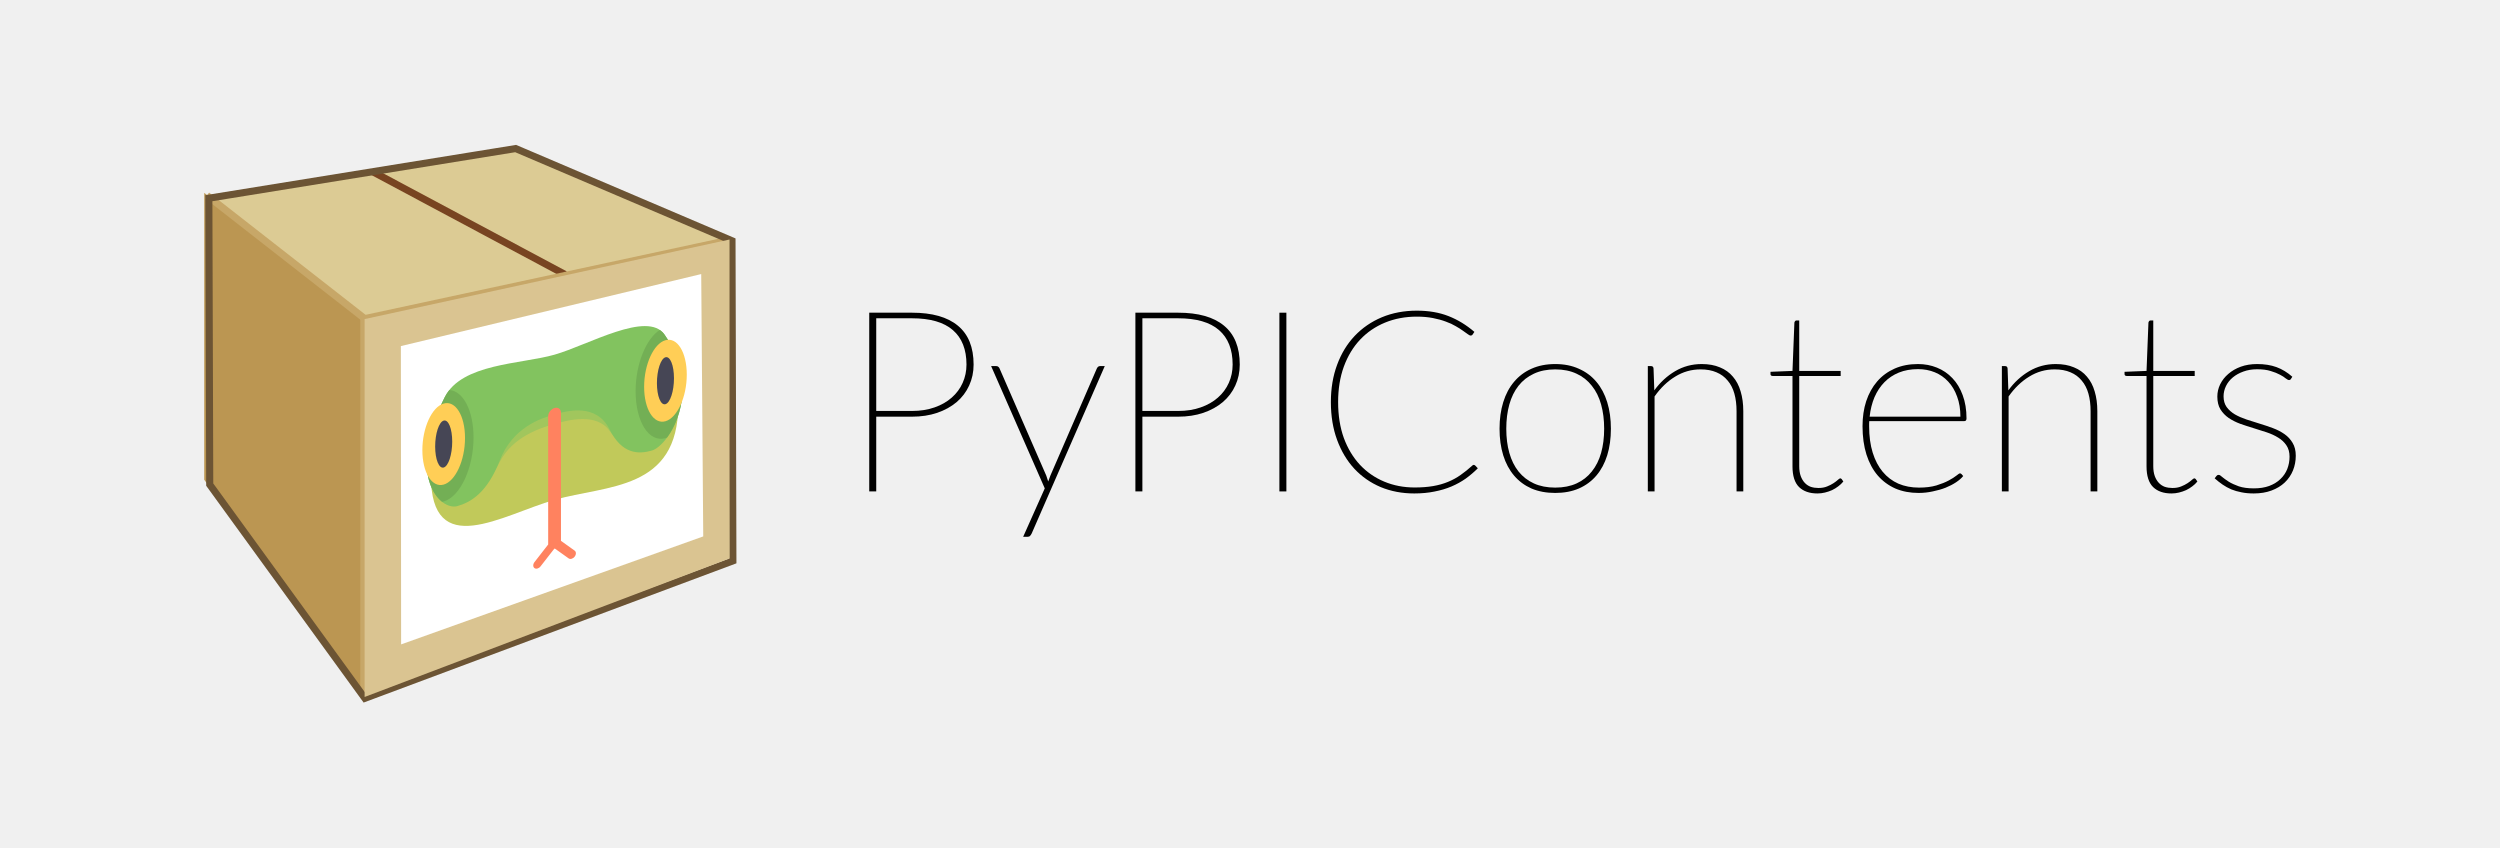
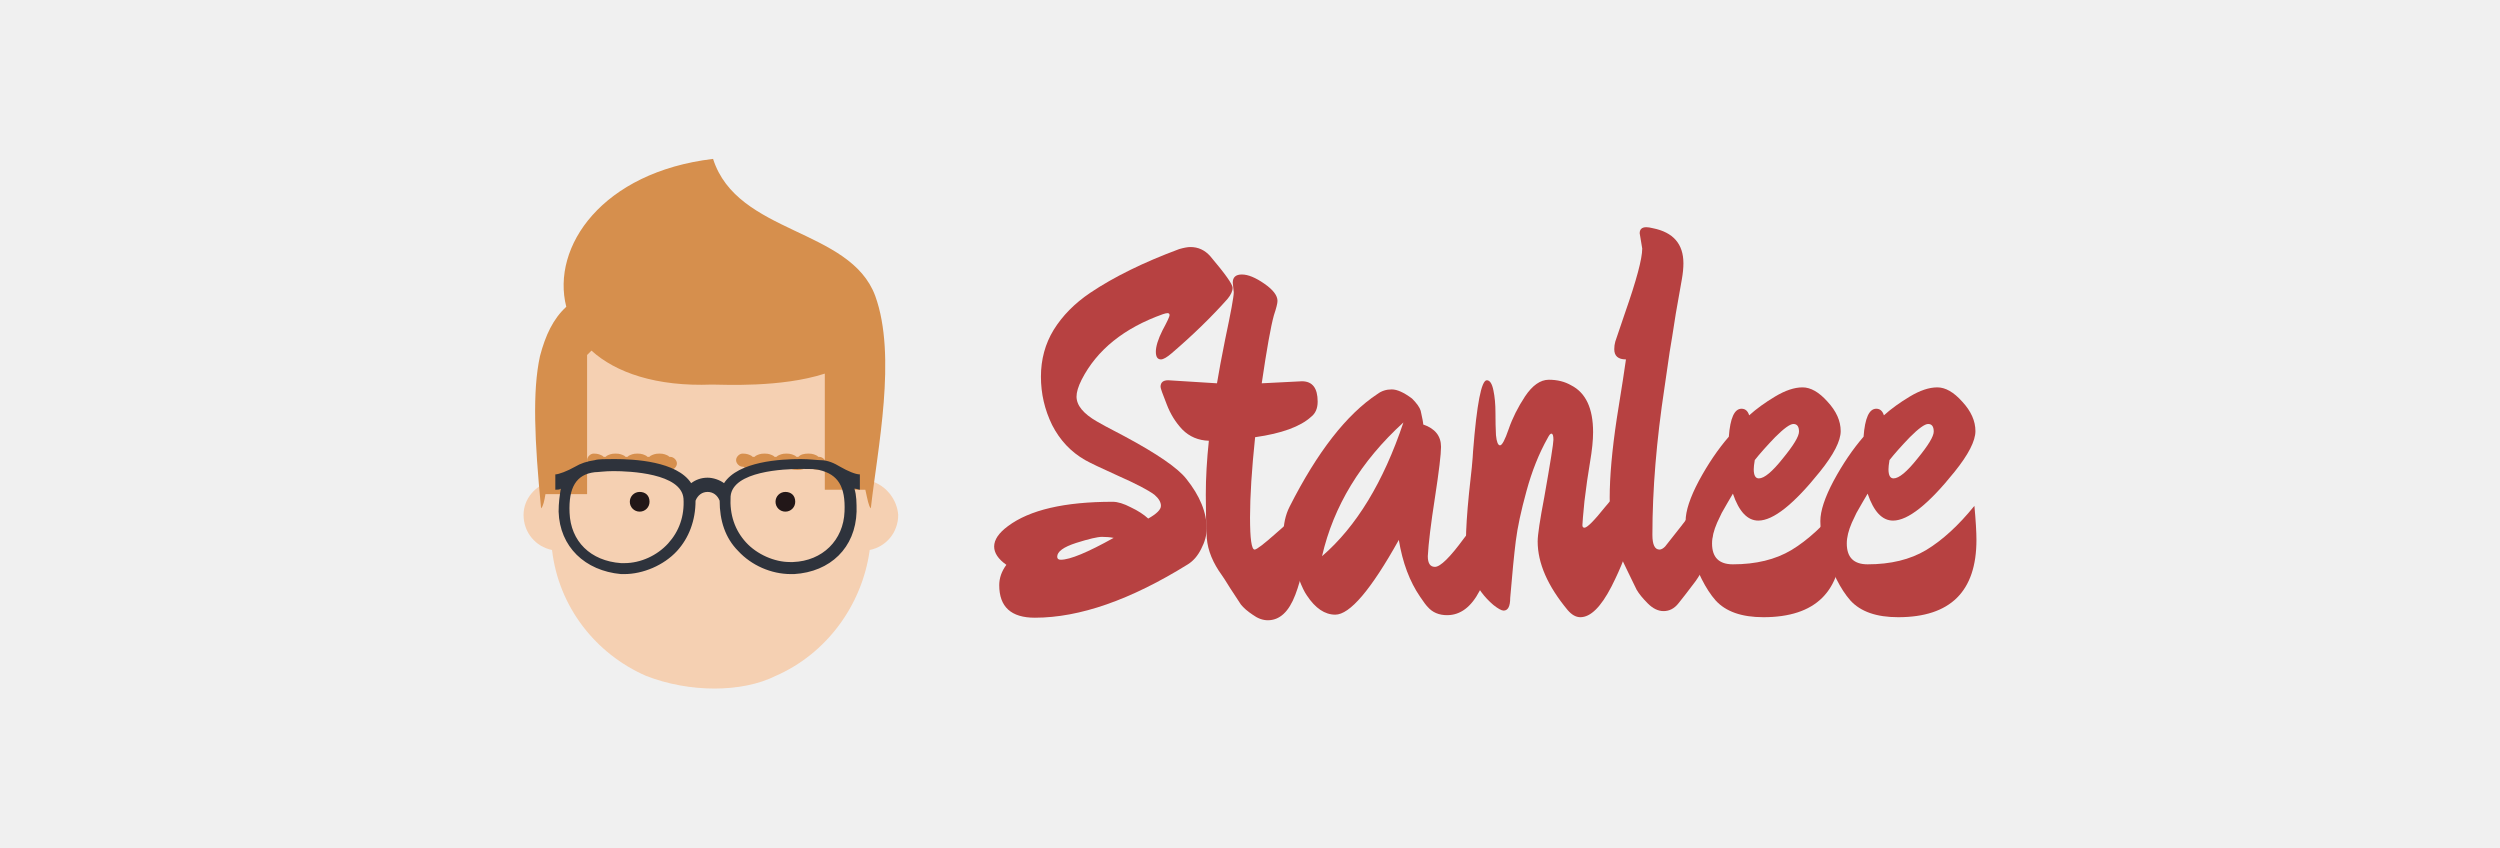
- <svg xmlns="http://www.w3.org/2000/svg" xmlns:xlink="http://www.w3.org/1999/xlink" width="885" height="300" viewBox="0 0 885 300" id="svg2" version="1.1">
-   <defs id="defs4">
-     <linearGradient gradientUnits="userSpaceOnUse" gradientTransform="matrix(1.747128,0,0,0.5723677,-863.537,648.4091)" y2="1396.606" x2="1143.897" y1="1396.606" x1="1116.739" id="linearGradient3504" xlink:href="#linearGradient3365" />
-     <linearGradient id="linearGradient3365">
-       <stop stop-color="#dccb94" id="stop3367" offset="0" />
-       <stop stop-color="#c4a95a" id="stop3369" offset="1" />
-     </linearGradient>
-     <linearGradient gradientUnits="userSpaceOnUse" y2="457.832" x2="3500.532" y1="457.832" x1="3462.438" gradientTransform="matrix(0.5610171,0,0,1.782476,-863.537,648.4091)" id="linearGradient3498" xlink:href="#linearGradient3357" />
-     <linearGradient id="linearGradient3357">
-       <stop stop-color="#bb9652" id="stop3359" offset="0" />
-       <stop stop-color="#d4bf8a" id="stop3361" offset="1" />
-     </linearGradient>
-     <linearGradient gradientUnits="userSpaceOnUse" gradientTransform="matrix(0.8931433,0,0,1.119641,-863.537,648.4091)" y2="758.559" x2="2230.076" y1="758.559" x1="2235.912" id="linearGradient3501" xlink:href="#linearGradient3373" />
-     <linearGradient id="linearGradient3373">
-       <stop stop-color="#a28650" id="stop3375" offset="0" />
-       <stop stop-color="#dac491" id="stop3377" offset="1" />
-     </linearGradient>
+ <svg xmlns="http://www.w3.org/2000/svg" xmlns:xlink="http://www.w3.org/1999/xlink" version="1.1" id="Layer_1" x="0px" y="0px" viewBox="0 0 944 320" xml:space="preserve" width="944" height="320">
+   <defs id="defs760">
+     <defs id="defs438">
+       <rect height="192.2" width="78.8" y="1.7" x="66" id="SVGID_31_" />
+     </defs>
+     <clipPath id="SVGID_32_">
+       <use id="use440" style="overflow:visible" xlink:href="#SVGID_31_" x="0" y="0" width="100%" height="100%" />
+     </clipPath>
  </defs>
-   <g id="layer1" transform="translate(0,-752.3623)">
-     <g style="font-style:normal;font-weight:normal;font-size:40px;line-height:125%;font-family:sans-serif;letter-spacing:0px;word-spacing:0px;fill:#000000;fill-opacity:1;stroke:none;stroke-width:1px;stroke-linecap:butt;stroke-linejoin:miter;stroke-opacity:1" id="text4146">
-       <g style="font-style:normal;font-weight:normal;font-size:40px;line-height:125%;font-family:sans-serif;letter-spacing:0px;word-spacing:0px;fill:#000000;fill-opacity:1;stroke:none;stroke-width:1px;stroke-linecap:butt;stroke-linejoin:miter;stroke-opacity:1" id="text4154" />
-     </g>
-     <g id="g4638" transform="translate(772.2116,59.28571)">
-       <path style="fill:#d3bc5f;fill-rule:evenodd;stroke-width:1px;stroke-linejoin:round;stroke-miterlimit:4" stroke-miterlimit="4" id="path2894" d="m -590.247,745.402 76.291,32.458 0,112.912 -76.291,-56.301 0,-89.07 z" />
-       <path style="fill:url(#linearGradient3504);fill-rule:evenodd;stroke-width:1px;stroke-linejoin:round;stroke-miterlimit:4" stroke-miterlimit="4" id="path2896" d="m -699.025,762.238 55.887,43.794 129.182,-28.171 -76.291,-32.458 -108.778,16.836 z" />
-       <path style="fill:url(#linearGradient3498);fill-rule:evenodd;stroke-width:1px;stroke-linejoin:round;stroke-miterlimit:4" stroke-miterlimit="4" id="path2900" d="m -699.913,761.35 55.887,43.794 0,133.771 -55.887,-76.003 0,-101.562 z" />
-       <path style="fill:none;fill-rule:evenodd;stroke:#784421;stroke-width:2.511px" id="path2575" d="m -640.452,753.766 68.254,36.476" />
-       <path style="fill:none;fill-rule:evenodd;stroke:#c7a768;stroke-width:2.511px" id="path3353" d="m -698.968,762.242 55.872,43.631 129.636,-27.936" />
-       <path style="fill:none;fill-rule:evenodd;stroke:#c7a768;stroke-width:2.511px" id="path3355" d="m -643.409,805.559 0,134.344" />
-       <path style="fill:none;fill-rule:evenodd;stroke:#6c5434;stroke-width:2.511px" id="path3351" d="m -698.281,763.242 0.314,101.386 54.931,75.647 130.264,-48.653 -0.314,-113.314 -76.589,-32.644 -108.606,17.578 z" />
-       <path style="fill:url(#linearGradient3501);fill-rule:evenodd;stroke-width:1px;stroke-linejoin:round;stroke-miterlimit:4" stroke-miterlimit="4" id="path2898" d="m -643.139,806.032 0,133.771 129.182,-49.03 0,-112.912 -129.182,28.171 z" />
-       <path style="fill:#ffffff;fill-opacity:1;fill-rule:evenodd;stroke-width:1px;stroke-linejoin:round;stroke-miterlimit:4" stroke-miterlimit="4" id="path2898-1" d="m -630.305,815.589 0.089,105.601 106.95,-38.225 -0.714,-92.869 z" />
-       <g transform="matrix(0.1828126,-0.05220978,0,0.1828126,-622.6933,821.2209)" id="g3393">
-         <path style="fill:#c1c95a" d="m 16.516,224.391 c 0,166.249 137.882,115.798 239.484,115.621 101.602,0.176 239.484,50.627 239.484,-115.621 l -132.13,-58.107 -214.71,0 -132.128,58.107 z" id="path3" />
-         <path style="fill:#a1c65d" d="m 99.097,273.639 14.136,0 c 12.816,-7.003 25.392,-18.411 36.376,-36.893 25.234,-42.457 79.794,-43.74 106.392,-43.74 26.598,0 81.158,1.283 106.392,43.74 10.984,18.482 23.56,29.891 36.376,36.893 l 14.136,0 0,-148.646 -313.808,0 0,148.646 z" id="path5" />
-         <path style="fill:#82c35f" d="M 468.783,80.706 C 436.047,24.34 320.921,58.929 256.001,58.929 c -64.92,0 -180.048,-34.589 -212.784,21.777 -76.611,131.913 -8.184,217.707 24.552,217.707 25.308,0 57.48,-8.71 81.84,-64.419 25.234,-57.709 79.794,-59.452 106.392,-59.452 26.598,0 81.158,1.743 106.392,59.452 24.359,55.709 56.533,64.419 81.84,64.419 32.735,0 101.162,-85.794 24.55,-217.707 z" id="path7" />
-         <g id="g9">
-           <path style="fill:#73af55" d="m 38.122,281.598 c 1.055,0.106 2.099,0.297 3.168,0.297 31.926,0 57.807,-48.064 57.807,-107.355 0,-52.262 -20.118,-95.755 -46.75,-105.342 -3.484,3.345 -6.582,7.121 -9.13,11.507 -56.654,97.551 -33.984,169.831 -5.095,200.893 z" id="path11" />
-           <path style="fill:#73af55" d="m 473.882,281.598 c -1.055,0.106 -2.099,0.297 -3.168,0.297 -31.926,0 -57.807,-48.064 -57.807,-107.355 0,-52.262 20.118,-95.755 46.75,-105.342 3.484,3.345 6.582,7.121 9.13,11.507 56.654,97.551 33.985,169.831 5.095,200.893 z" id="path13" />
-         </g>
-         <ellipse style="fill:#ffce56" cx="41.29" cy="170.715" rx="41.29" ry="78.452" id="ellipse15" />
-         <ellipse style="fill:#464655" cx="41.29" cy="170.715" rx="16.516" ry="45.419" id="ellipse17" />
-         <ellipse style="fill:#ffce56" cx="470.711" cy="170.715" rx="41.29" ry="78.452" id="ellipse19" />
-         <ellipse style="fill:#464655" cx="470.711" cy="170.715" rx="16.516" ry="45.419" id="ellipse21" />
-         <path style="fill:#ff825f" d="m 294.871,449.477 -26.549,-26.549 c 0.011,-0.218 0.065,-0.424 0.065,-0.645 l 0,-247.742 c 0,-6.839 -5.548,-12.387 -12.387,-12.387 -6.839,0 -12.387,5.548 -12.387,12.387 l 0,247.742 c 0,0.221 0.054,0.427 0.065,0.645 l -26.549,26.549 c -3.226,3.226 -3.226,8.452 0,11.678 3.226,3.226 8.451,3.226 11.677,0 l 26.549,-26.549 c 0.218,0.011 0.424,0.065 0.644,0.065 0.22,0 0.427,-0.054 0.645,-0.065 l 26.549,26.549 c 1.613,1.613 3.725,2.42 5.838,2.42 2.113,0 4.226,-0.806 5.838,-2.42 3.228,-3.226 3.228,-8.452 0.002,-11.678 z" id="path23" />
-       </g>
-     </g>
-     <g style="font-style:normal;font-weight:normal;font-size:40px;line-height:125%;font-family:sans-serif;letter-spacing:0px;word-spacing:0px;fill:#000000;fill-opacity:1;stroke:none;stroke-width:1px;stroke-linecap:butt;stroke-linejoin:miter;stroke-opacity:1" id="text4799">
-       <path d="m 310.185,899.865 0,26.46 -2.475,0 0,-63.27 15.12,0 q 10.71,0 16.245,4.59 5.58,4.59 5.58,13.77 0,4.005 -1.575,7.425 -1.53,3.375 -4.41,5.85 -2.88,2.43 -6.93,3.825 -4.005,1.35 -8.91,1.35 l -12.645,0 z m 0,-2.025 12.645,0 q 4.455,0 8.01,-1.26 3.6,-1.26 6.075,-3.465 2.52,-2.205 3.87,-5.22 1.35,-3.015 1.35,-6.48 0,-8.01 -4.815,-12.195 -4.815,-4.185 -14.49,-4.185 l -12.645,0 0,32.805 z" style="font-style:normal;font-variant:normal;font-weight:200;font-stretch:normal;font-size:90px;font-family:Lato;-inkscape-font-specification:'Lato Ultra-Light'" id="path4854" />
-       <path d="m 365.212,941.22 q -0.225,0.45 -0.54,0.81 -0.315,0.36 -0.9,0.36 l -1.575,0 7.65,-17.145 -18.99,-43.29 1.8,0 q 0.495,0 0.765,0.27 0.315,0.27 0.405,0.54 l 16.56,37.98 q 0.36,0.945 0.675,2.07 0.315,-0.945 0.765,-2.07 l 16.47,-37.98 q 0.18,-0.36 0.45,-0.585 0.315,-0.225 0.675,-0.225 l 1.665,0 -25.875,59.265 z" style="font-style:normal;font-variant:normal;font-weight:200;font-stretch:normal;font-size:90px;font-family:Lato;-inkscape-font-specification:'Lato Ultra-Light'" id="path4856" />
-       <path d="m 404.404,899.865 0,26.46 -2.475,0 0,-63.27 15.12,0 q 10.71,0 16.245,4.59 5.58,4.59 5.58,13.77 0,4.005 -1.575,7.425 -1.53,3.375 -4.41,5.85 -2.88,2.43 -6.93,3.825 -4.005,1.35 -8.91,1.35 l -12.645,0 z m 0,-2.025 12.645,0 q 4.455,0 8.01,-1.26 3.6,-1.26 6.075,-3.465 2.52,-2.205 3.87,-5.22 1.35,-3.015 1.35,-6.48 0,-8.01 -4.815,-12.195 -4.815,-4.185 -14.49,-4.185 l -12.645,0 0,32.805 z" style="font-style:normal;font-variant:normal;font-weight:200;font-stretch:normal;font-size:90px;font-family:Lato;-inkscape-font-specification:'Lato Ultra-Light'" id="path4858" />
-       <path d="m 455.38,926.325 -2.475,0 0,-63.27 2.475,0 0,63.27 z" style="font-style:normal;font-variant:normal;font-weight:200;font-stretch:normal;font-size:90px;font-family:Lato;-inkscape-font-specification:'Lato Ultra-Light'" id="path4860" />
-       <path d="m 521.71,916.92 q 0.18,0 0.495,0.225 l 0.945,0.99 q -1.98,1.98 -4.275,3.645 -2.295,1.62 -5.04,2.79 -2.745,1.17 -6.03,1.8 -3.24,0.675 -7.155,0.675 -6.435,0 -11.88,-2.25 -5.4,-2.295 -9.315,-6.48 -3.915,-4.23 -6.12,-10.215 -2.205,-5.985 -2.205,-13.41 0,-7.245 2.205,-13.185 2.205,-5.985 6.21,-10.215 4.05,-4.275 9.63,-6.615 5.625,-2.34 12.375,-2.34 6.345,0 11.25,1.935 4.905,1.935 9.135,5.58 l -0.675,0.99 q -0.18,0.315 -0.72,0.315 -0.27,0 -0.945,-0.495 -0.63,-0.495 -1.71,-1.215 -1.035,-0.765 -2.565,-1.62 -1.485,-0.9 -3.51,-1.62 -2.025,-0.765 -4.59,-1.26 -2.565,-0.495 -5.67,-0.495 -6.12,0 -11.25,2.115 -5.13,2.115 -8.82,6.03 -3.69,3.915 -5.76,9.54 -2.025,5.58 -2.025,12.555 0,7.11 2.025,12.735 2.07,5.58 5.715,9.495 3.645,3.87 8.595,5.94 4.95,2.07 10.755,2.07 3.645,0 6.525,-0.495 2.88,-0.495 5.265,-1.485 2.43,-0.99 4.455,-2.43 2.07,-1.44 4.095,-3.285 0.315,-0.315 0.585,-0.315 z" style="font-style:normal;font-variant:normal;font-weight:200;font-stretch:normal;font-size:90px;font-family:Lato;-inkscape-font-specification:'Lato Ultra-Light'" id="path4862" />
-       <path d="m 550.548,881.235 q 4.725,0 8.37,1.665 3.69,1.62 6.21,4.635 2.52,2.97 3.825,7.2 1.305,4.23 1.305,9.405 0,5.175 -1.305,9.405 -1.305,4.185 -3.825,7.155 -2.52,2.97 -6.21,4.59 -3.645,1.575 -8.37,1.575 -4.725,0 -8.415,-1.575 -3.645,-1.62 -6.165,-4.59 -2.52,-2.97 -3.825,-7.155 -1.305,-4.23 -1.305,-9.405 0,-5.175 1.305,-9.405 1.305,-4.23 3.825,-7.2 2.52,-3.015 6.165,-4.635 3.69,-1.665 8.415,-1.665 z m 0,43.74 q 4.32,0 7.56,-1.485 3.24,-1.485 5.4,-4.23 2.205,-2.745 3.285,-6.57 1.08,-3.825 1.08,-8.55 0,-4.725 -1.08,-8.595 -1.08,-3.87 -3.285,-6.615 -2.16,-2.79 -5.4,-4.275 -3.24,-1.53 -7.56,-1.53 -4.32,0 -7.56,1.53 -3.24,1.485 -5.445,4.275 -2.16,2.745 -3.24,6.615 -1.08,3.87 -1.08,8.595 0,4.725 1.08,8.55 1.08,3.825 3.24,6.57 2.205,2.745 5.445,4.23 3.24,1.485 7.56,1.485 z" style="font-style:normal;font-variant:normal;font-weight:200;font-stretch:normal;font-size:90px;font-family:Lato;-inkscape-font-specification:'Lato Ultra-Light'" id="path4864" />
-       <path d="m 583.329,926.325 0,-44.37 1.125,0 q 0.855,0 0.9,0.9 l 0.27,7.695 q 3.105,-4.275 7.38,-6.795 4.275,-2.52 9.405,-2.52 3.69,0 6.435,1.17 2.79,1.125 4.59,3.285 1.845,2.115 2.745,5.22 0.945,3.105 0.945,7.02 l 0,28.395 -2.385,0 0,-28.395 q 0,-3.465 -0.765,-6.21 -0.765,-2.745 -2.385,-4.635 -1.575,-1.935 -3.96,-2.925 -2.385,-1.035 -5.625,-1.035 -4.86,0 -9,2.565 -4.14,2.52 -7.29,7.02 l 0,33.615 -2.385,0 z" style="font-style:normal;font-variant:normal;font-weight:200;font-stretch:normal;font-size:90px;font-family:Lato;-inkscape-font-specification:'Lato Ultra-Light'" id="path4866" />
-       <path d="m 643.361,927.045 q -4.14,0 -6.48,-2.25 -2.34,-2.295 -2.34,-7.335 l 0,-31.995 -6.93,0 q -0.855,0 -0.855,-0.675 l 0,-0.81 7.785,-0.315 0.675,-17.1 q 0.045,-0.27 0.225,-0.495 0.18,-0.27 0.495,-0.27 l 0.99,0 0,17.865 14.67,0 0,1.8 -14.67,0 0,31.905 q 0,2.07 0.54,3.555 0.54,1.44 1.44,2.385 0.9,0.945 2.115,1.395 1.26,0.405 2.7,0.405 1.755,0 3.06,-0.54 1.35,-0.54 2.295,-1.17 0.945,-0.63 1.53,-1.17 0.585,-0.54 0.855,-0.54 0.225,0 0.495,0.27 l 0.585,0.855 q -0.765,0.945 -1.8,1.71 -0.99,0.765 -2.205,1.35 -1.215,0.54 -2.52,0.855 -1.305,0.315 -2.655,0.315 z" style="font-style:normal;font-variant:normal;font-weight:200;font-stretch:normal;font-size:90px;font-family:Lato;-inkscape-font-specification:'Lato Ultra-Light'" id="path4868" />
-       <path d="m 678.954,881.235 q 3.6,0 6.705,1.26 3.15,1.26 5.49,3.735 2.34,2.43 3.645,6.03 1.35,3.6 1.35,8.235 0,0.945 -0.81,0.945 l -33.615,0 q -0.045,0.45 -0.045,0.9 0,0.45 0,0.9 0,5.31 1.26,9.36 1.26,4.05 3.555,6.795 2.295,2.745 5.535,4.185 3.285,1.395 7.29,1.395 3.555,0 6.165,-0.765 2.61,-0.81 4.365,-1.755 1.755,-0.945 2.7,-1.71 0.99,-0.81 1.26,-0.81 0.36,0 0.585,0.27 l 0.585,0.675 q -0.9,1.125 -2.52,2.205 -1.62,1.08 -3.735,1.935 -2.07,0.81 -4.545,1.305 -2.43,0.54 -4.995,0.54 -4.545,0 -8.235,-1.575 -3.645,-1.62 -6.255,-4.635 -2.565,-3.015 -3.96,-7.38 -1.395,-4.41 -1.395,-10.035 0,-4.86 1.305,-8.865 1.35,-4.05 3.87,-6.975 2.52,-2.925 6.165,-4.545 3.645,-1.62 8.28,-1.62 z m 0.045,1.8 q -3.78,0 -6.795,1.215 -2.97,1.215 -5.13,3.42 -2.16,2.205 -3.51,5.31 -1.305,3.105 -1.71,6.885 l 32.13,0 q 0,-4.005 -1.17,-7.11 -1.125,-3.15 -3.15,-5.31 -1.98,-2.16 -4.725,-3.285 -2.745,-1.125 -5.94,-1.125 z" style="font-style:normal;font-variant:normal;font-weight:200;font-stretch:normal;font-size:90px;font-family:Lato;-inkscape-font-specification:'Lato Ultra-Light'" id="path4870" />
-       <path d="m 708.662,926.325 0,-44.37 1.125,0 q 0.855,0 0.9,0.9 l 0.27,7.695 q 3.105,-4.275 7.38,-6.795 4.275,-2.52 9.405,-2.52 3.69,0 6.435,1.17 2.79,1.125 4.59,3.285 1.845,2.115 2.745,5.22 0.945,3.105 0.945,7.02 l 0,28.395 -2.385,0 0,-28.395 q 0,-3.465 -0.765,-6.21 -0.765,-2.745 -2.385,-4.635 -1.575,-1.935 -3.96,-2.925 -2.385,-1.035 -5.625,-1.035 -4.86,0 -9,2.565 -4.14,2.52 -7.29,7.02 l 0,33.615 -2.385,0 z" style="font-style:normal;font-variant:normal;font-weight:200;font-stretch:normal;font-size:90px;font-family:Lato;-inkscape-font-specification:'Lato Ultra-Light'" id="path4872" />
-       <path d="m 768.693,927.045 q -4.14,0 -6.48,-2.25 -2.34,-2.295 -2.34,-7.335 l 0,-31.995 -6.93,0 q -0.855,0 -0.855,-0.675 l 0,-0.81 7.785,-0.315 0.675,-17.1 q 0.045,-0.27 0.225,-0.495 0.18,-0.27 0.495,-0.27 l 0.99,0 0,17.865 14.67,0 0,1.8 -14.67,0 0,31.905 q 0,2.07 0.54,3.555 0.54,1.44 1.44,2.385 0.9,0.945 2.115,1.395 1.26,0.405 2.7,0.405 1.755,0 3.06,-0.54 1.35,-0.54 2.295,-1.17 0.945,-0.63 1.53,-1.17 0.585,-0.54 0.855,-0.54 0.225,0 0.495,0.27 l 0.585,0.855 q -0.765,0.945 -1.8,1.71 -0.99,0.765 -2.205,1.35 -1.215,0.54 -2.52,0.855 -1.305,0.315 -2.655,0.315 z" style="font-style:normal;font-variant:normal;font-weight:200;font-stretch:normal;font-size:90px;font-family:Lato;-inkscape-font-specification:'Lato Ultra-Light'" id="path4874" />
-       <path d="m 810.992,886.5 q -0.225,0.405 -0.675,0.405 -0.405,0 -1.17,-0.585 -0.72,-0.63 -2.025,-1.305 -1.305,-0.72 -3.285,-1.305 -1.935,-0.63 -4.815,-0.63 -2.655,0 -4.86,0.81 -2.16,0.765 -3.735,2.07 -1.575,1.305 -2.43,3.06 -0.855,1.755 -0.855,3.645 0,2.25 1.08,3.78 1.125,1.53 2.925,2.61 1.8,1.035 4.095,1.8 2.295,0.72 4.68,1.485 2.385,0.72 4.68,1.575 2.295,0.855 4.095,2.115 1.8,1.26 2.88,3.105 1.125,1.845 1.125,4.545 0,2.79 -0.99,5.22 -0.99,2.43 -2.925,4.275 -1.89,1.8 -4.68,2.835 -2.745,1.035 -6.3,1.035 -2.385,0 -4.32,-0.405 -1.935,-0.36 -3.6,-1.035 -1.665,-0.72 -3.105,-1.71 -1.44,-0.99 -2.79,-2.205 l 0.585,-0.765 q 0.18,-0.225 0.315,-0.315 0.18,-0.135 0.54,-0.135 0.45,0 1.26,0.765 0.855,0.72 2.25,1.62 1.44,0.9 3.6,1.665 2.16,0.72 5.31,0.72 3.105,0 5.445,-0.855 2.385,-0.9 3.96,-2.43 1.62,-1.53 2.43,-3.555 0.81,-2.07 0.81,-4.365 0,-2.43 -1.125,-4.05 -1.08,-1.62 -2.88,-2.7 -1.8,-1.125 -4.095,-1.89 -2.295,-0.765 -4.68,-1.485 -2.385,-0.72 -4.68,-1.53 -2.295,-0.855 -4.095,-2.07 -1.8,-1.26 -2.925,-3.06 -1.08,-1.8 -1.08,-4.5 0,-2.25 0.99,-4.32 1.035,-2.115 2.88,-3.69 1.845,-1.62 4.41,-2.565 2.61,-0.945 5.805,-0.945 3.87,0 6.84,1.08 2.97,1.08 5.625,3.42 l -0.495,0.765 z" style="font-style:normal;font-variant:normal;font-weight:200;font-stretch:normal;font-size:90px;font-family:Lato;-inkscape-font-specification:'Lato Ultra-Light'" id="path4876" />
-     </g>
+   <style type="text/css" id="style2">
+ 	.st0{clip-path:url(#SVGID_2_);fill:#D71F28;}
+ 	.st1{clip-path:url(#SVGID_2_);fill:#FFFFFF;}
+ 	.st2{clip-path:url(#SVGID_2_);fill:#28B29E;}
+ 	.st3{clip-path:url(#SVGID_4_);fill:#FFDD73;}
+ 	.st4{clip-path:url(#SVGID_4_);fill:#D71F28;}
+ 	.st5{clip-path:url(#SVGID_4_);fill:#FFFFFF;}
+ 	.st6{clip-path:url(#SVGID_4_);fill:#163A64;}
+ 	.st7{clip-path:url(#SVGID_4_);fill:#CCD0D4;}
+ 	.st8{clip-path:url(#SVGID_4_);fill:#CB7D55;}
+ 	.st9{clip-path:url(#SVGID_4_);fill:#3BAA9C;}
+ 	.st10{clip-path:url(#SVGID_4_);fill:#221718;}
+ 	.st11{clip-path:url(#SVGID_4_);fill:#D99F7C;}
+ 	.st12{clip-path:url(#SVGID_4_);fill:#F7B37B;}
+ 	.st13{clip-path:url(#SVGID_4_);fill:#E56859;}
+ 	.st14{clip-path:url(#SVGID_4_);fill:#D6D0CD;}
+ 	.st15{clip-path:url(#SVGID_4_);fill:#867C78;}
+ 	.st16{clip-path:url(#SVGID_6_);fill:#FFFFFF;}
+ 	.st17{clip-path:url(#SVGID_6_);fill:#163A64;}
+ 	.st18{display:none;}
+ 	.st19{display:inline;}
+ 	.st20{display:inline;clip-path:url(#SVGID_8_);fill:none;stroke:#FFFFFF;stroke-width:1.17;}
+ 	.st21{clip-path:url(#SVGID_10_);fill:#F3C8AA;}
+ 	.st22{clip-path:url(#SVGID_10_);fill:#1C1015;}
+ 	.st23{clip-path:url(#SVGID_10_);fill:#D71F29;}
+ 	.st24{clip-path:url(#SVGID_10_);}
+ 	.st25{clip-path:url(#SVGID_12_);}
+ 	.st26{clip-path:url(#SVGID_14_);fill:#867C78;}
+ 	.st27{clip-path:url(#SVGID_10_);fill:#C67C59;}
+ 	.st28{clip-path:url(#SVGID_16_);}
+ 	.st29{clip-path:url(#SVGID_18_);fill:#D6D0CD;}
+ 	.st30{clip-path:url(#SVGID_10_);fill:#FFFFFF;}
+ 	.st31{clip-path:url(#SVGID_10_);fill:#153659;}
+ 	.st32{clip-path:url(#SVGID_10_);fill:#5E534F;}
+ 	.st33{clip-path:url(#SVGID_20_);}
+ 	.st34{clip-path:url(#SVGID_22_);fill:#867C78;}
+ 	.st35{clip-path:url(#SVGID_24_);}
+ 	.st36{clip-path:url(#SVGID_26_);fill:#867C78;}
+ 	.st37{clip-path:url(#SVGID_28_);fill:#CB7D54;}
+ 	.st38{clip-path:url(#SVGID_28_);fill:#35292B;}
+ 	.st39{clip-path:url(#SVGID_28_);fill:#163A64;}
+ 	.st40{clip-path:url(#SVGID_28_);fill:#FFFFFF;}
+ 	.st41{clip-path:url(#SVGID_28_);fill:#E21F26;}
+ 	.st42{clip-path:url(#SVGID_28_);fill:#231718;}
+ 	.st43{clip-path:url(#SVGID_28_);fill:#D6D0CD;}
+ 	.st44{clip-path:url(#SVGID_28_);fill:#867C78;}
+ 	.st45{clip-path:url(#SVGID_28_);fill:#D71F29;}
+ 	.st46{clip-path:url(#SVGID_28_);fill:#0D4672;}
+ 	.st47{clip-path:url(#SVGID_28_);fill-rule:evenodd;clip-rule:evenodd;fill:#231718;}
+ 	.st48{clip-path:url(#SVGID_30_);fill:#231718;}
+ 	.st49{clip-path:url(#SVGID_30_);fill:#FFFFFF;}
+ 	.st50{clip-path:url(#SVGID_30_);fill:#90BDDF;}
+ 	.st51{clip-path:url(#SVGID_30_);fill:#E21F26;}
+ 	.st52{clip-path:url(#SVGID_30_);fill:#B1A6A5;}
+ 	.st53{clip-path:url(#SVGID_30_);fill:#D6D0CD;}
+ 	.st54{clip-path:url(#SVGID_30_);fill:#CCD0D4;}
+ 	.st55{clip-path:url(#SVGID_30_);fill:#F5D0B2;}
+ 	.st56{clip-path:url(#SVGID_30_);fill:#CB7D55;}
+ 	.st57{clip-path:url(#SVGID_30_);fill-rule:evenodd;clip-rule:evenodd;fill:#CB7D55;}
+ 	.st58{clip-path:url(#SVGID_32_);fill:#CB7D55;}
+ 	.st59{clip-path:url(#SVGID_32_);fill:#163A64;}
+ 	.st60{clip-path:url(#SVGID_32_);fill:#90BDDF;}
+ 	.st61{clip-path:url(#SVGID_32_);fill:#F5D0B2;}
+ 	.st62{clip-path:url(#SVGID_32_);fill:#221718;}
+ 	.st63{clip-path:url(#SVGID_32_);fill:#EEBC35;}
+ 	.st64{clip-path:url(#SVGID_32_);fill:#FFFFFF;}
+ 	.st65{clip-path:url(#SVGID_32_);fill:#5C544F;}
+ 	.st66{clip-path:url(#SVGID_32_);fill:#E21F26;}
+ 	.st67{clip-path:url(#SVGID_32_);fill:#D6D0CD;}
+ 	.st68{clip-path:url(#SVGID_32_);fill:#D71F28;}
+ 	.st69{clip-path:url(#SVGID_32_);fill:#B1A6A5;}
+ 	.st70{clip-path:url(#SVGID_34_);fill:#231718;}
+ 	.st71{clip-path:url(#SVGID_34_);fill:#F5D0B2;}
+ 	.st72{clip-path:url(#SVGID_34_);fill:#90BDDF;}
+ 	.st73{clip-path:url(#SVGID_34_);fill:#D71F29;}
+ 	.st74{clip-path:url(#SVGID_34_);fill:#251B1C;}
+ 	.st75{clip-path:url(#SVGID_34_);fill:#5C5450;}
+ 	.st76{clip-path:url(#SVGID_34_);fill:#FFFFFF;}
+ 	.st77{clip-path:url(#SVGID_36_);fill:#E21F26;}
+ 	.st78{clip-path:url(#SVGID_36_);fill:#F5D0B2;}
+ 	.st79{clip-path:url(#SVGID_36_);fill:#CB7D55;}
+ 	.st80{clip-path:url(#SVGID_36_);fill:#FFFFFF;}
+ 	.st81{clip-path:url(#SVGID_36_);fill:#231718;}
+ 	.st82{clip-path:url(#SVGID_36_);}
+ 	.st83{clip-path:url(#SVGID_38_);}
+ 	.st84{clip-path:url(#SVGID_40_);fill:#ACB5BC;}
+ 	.st85{clip-path:url(#SVGID_36_);fill:#D6D0CD;}
+ 	.st86{clip-path:url(#SVGID_42_);fill:#F5D0B2;}
+ 	.st87{clip-path:url(#SVGID_42_);fill:#E15A28;}
+ 	.st88{clip-path:url(#SVGID_42_);fill:#35292B;}
+ 	.st89{clip-path:url(#SVGID_42_);fill:#163A64;}
+ 	.st90{clip-path:url(#SVGID_42_);fill:#FFFFFF;}
+ 	.st91{clip-path:url(#SVGID_42_);fill:#D99F7C;}
+ 	.st92{clip-path:url(#SVGID_42_);fill-rule:evenodd;clip-rule:evenodd;fill:#E15A28;}
+ 	.st93{clip-path:url(#SVGID_42_);fill:#231718;}
+ 	.st94{clip-path:url(#SVGID_42_);fill:#E21F26;}
+ 	.st95{clip-path:url(#SVGID_42_);fill:#D6D0CD;}
+ 	.st96{clip-path:url(#SVGID_42_);fill:#867C78;}
+ 	.st97{clip-path:url(#SVGID_42_);fill:#D71F29;}
+ 	.st98{clip-path:url(#SVGID_42_);fill:#0D4672;}
+ </style>
+   <g id="XMLID_1_" class="st18" style="display:none" transform="translate(0,102.9)">
+     <defs id="defs129">
+       <rect id="SVGID_7_" x="-1270.6" y="-248.9" width="2700" height="7946.7" />
+     </defs>
+     <clipPath id="SVGID_8_" class="st19" style="display:inline">
+       <use xlink:href="#SVGID_7_" style="overflow:visible" id="use131" x="0" y="0" width="100%" height="100%" />
+     </clipPath>
+     <path class="st20" d="m 472.6,0 c 0,0 -12.9,0 -12.9,12.9 v 191.3 c 0,0 0,12.9 12.9,12.9 h 192.1 c 0,0 12.9,0 12.9,-12.9 V 12.9 c 0,0 0,-12.9 -12.9,-12.9 z" clip-path="url(#SVGID_8_)" id="path134" style="display:inline;fill:none;stroke:#ffffff;stroke-width:1.17" />
+   </g>
+   <g id="g5493" transform="matrix(4.136526,0,0,4.136526,-526.7843,-172.591)">
+     <path transform="translate(86.94171,54.12858)" class="st61" d="m 119.9,31.5 v -7.4 c 0,-8.1 -6.5,-13.6 -14.6,-13.6 -8.1,0 -14.6,5.5 -14.6,13.6 v 7.4 c -1.4,0.4 -2.5,1.6 -2.5,3.1 0,1.6 1.1,2.9 2.6,3.2 0.6,5.2 4,9.5 8.6,11.5 3.953,1.533 8.719,1.533 11.8,0 4.6,-2 7.9,-6.4 8.6,-11.5 1.5,-0.3 2.6,-1.6 2.6,-3.2 -0.1,-1.4 -1.1,-2.7 -2.5,-3.1" clip-path="url(#SVGID_32_)" id="path463" style="fill:#f5d0b2" />
+     <path transform="translate(86.94171,54.12858)" class="st62" d="m 113,33.4 c 0,0.5 -0.4,0.9 -0.9,0.9 -0.5,0 -0.9,-0.4 -0.9,-0.9 0,-0.5 0.4,-0.9 0.9,-0.9 0.5,0 0.9,0.3 0.9,0.9" clip-path="url(#SVGID_32_)" id="path467" style="fill:#221718" />
+     <path transform="translate(86.94171,54.12858)" class="st62" d="m 99.7,33.4 c 0,0.5 -0.4,0.9 -0.9,0.9 -0.5,0 -0.9,-0.4 -0.9,-0.9 0,-0.5 0.4,-0.9 0.9,-0.9 0.5,0 0.9,0.3 0.9,0.9" clip-path="url(#SVGID_32_)" id="path469" style="fill:#221718" />
+     <path transform="translate(86.44171,54.12858)" class="st63" d="m 115.7,30.5 c -0.4,0 -0.6,-0.1 -0.8,-0.2 -0.1,-0.1 -0.1,-0.1 -0.2,-0.1 -0.1,0 -0.1,0 -0.2,0.1 -0.2,0.1 -0.4,0.2 -0.8,0.2 -0.4,0 -0.6,-0.1 -0.8,-0.2 -0.1,-0.1 -0.1,-0.1 -0.2,-0.1 -0.1,0 -0.1,0 -0.2,0.1 -0.1,0.1 -0.4,0.2 -0.8,0.2 -0.4,0 -0.6,-0.1 -0.8,-0.2 -0.1,-0.1 -0.1,-0.1 -0.2,-0.1 -0.1,0 -0.1,0 -0.2,0.1 -0.2,0.1 -0.4,0.2 -0.8,0.2 -0.4,0 -0.6,-0.1 -0.8,-0.2 -0.1,-0.1 -0.1,-0.1 -0.2,-0.1 -0.3,0 -0.6,-0.3 -0.6,-0.6 0,-0.3 0.3,-0.6 0.6,-0.6 0.4,0 0.6,0.1 0.8,0.2 0.1,0.1 0.1,0.1 0.2,0.1 0.1,0 0.1,0 0.2,-0.1 0.2,-0.1 0.4,-0.2 0.8,-0.2 0.4,0 0.6,0.1 0.8,0.2 0.1,0.1 0.1,0.1 0.2,0.1 0.1,0 0.1,0 0.2,-0.1 0.2,-0.1 0.4,-0.2 0.8,-0.2 0.4,0 0.6,0.1 0.8,0.2 0.1,0.1 0.1,0.1 0.2,0.1 0.1,0 0.1,0 0.2,-0.1 0.1,-0.1 0.4,-0.2 0.8,-0.2 0.4,0 0.6,0.1 0.8,0.2 0.1,0.1 0.1,0.1 0.2,0.1 0.3,0 0.6,0.3 0.6,0.6 0,0.3 -0.3,0.6 -0.6,0.6" clip-path="url(#SVGID_32_)" id="path471" style="fill:#d68f4d;fill-opacity:1" />
+     <path transform="translate(86.64171,54.12858)" class="st63" d="m 101.9,30.5 c -0.4,0 -0.6,-0.1 -0.8,-0.2 -0.1,-0.1 -0.1,-0.1 -0.2,-0.1 -0.1,0 -0.1,0 -0.2,0.1 -0.2,0.1 -0.4,0.2 -0.8,0.2 -0.4,0 -0.6,-0.1 -0.8,-0.2 -0.1,-0.1 -0.1,-0.1 -0.2,-0.1 -0.1,0 -0.1,0 -0.2,0.1 -0.1,0.1 -0.4,0.2 -0.8,0.2 -0.4,0 -0.6,-0.1 -0.8,-0.2 -0.1,-0.1 -0.1,-0.1 -0.2,-0.1 -0.1,0 -0.1,0 -0.2,0.1 -0.2,0.1 -0.4,0.2 -0.8,0.2 -0.4,0 -0.6,-0.1 -0.8,-0.2 -0.1,-0.1 -0.1,-0.1 -0.2,-0.1 -0.3,0 -0.6,-0.3 -0.6,-0.6 0,-0.3 0.3,-0.6 0.6,-0.6 0.4,0 0.6,0.1 0.8,0.2 0.1,0.1 0.1,0.1 0.2,0.1 0.1,0 0.1,0 0.2,-0.1 0.2,-0.1 0.4,-0.2 0.8,-0.2 0.4,0 0.6,0.1 0.8,0.2 0.1,0.1 0.1,0.1 0.2,0.1 0.1,0 0.1,0 0.2,-0.1 0.2,-0.1 0.4,-0.2 0.8,-0.2 0.4,0 0.6,0.1 0.8,0.2 0.1,0.1 0.1,0.1 0.2,0.1 0.1,0 0.1,0 0.2,-0.1 0.2,-0.1 0.4,-0.2 0.8,-0.2 0.4,0 0.6,0.1 0.8,0.2 0.1,0.1 0.1,0.1 0.2,0.1 0.3,0 0.6,0.3 0.6,0.6 0,0.3 -0.3,0.6 -0.6,0.6" clip-path="url(#SVGID_32_)" id="path473" style="fill:#d68f4d;fill-opacity:1" />
+     <path transform="translate(86.94171,54.12858)" class="st63" d="M 120.3,14.6 C 118,8.4 107.7,9 105.5,2.1 c -10.1,1.2 -14.8,8 -13.4,13.5 -1.2,1.1 -1.9,2.6 -2.4,4.5 -0.7,3.2 -0.5,7.7 0.1,13.9 0.2,-0.2 0.3,-0.7 0.4,-1.3 H 94 V 20 c 0.1,-0.1 0.3,-0.3 0.4,-0.4 2.2,2 5.9,3.3 11,3.1 1,0 6.3,0.3 10.3,-1 v 10.6 h 3.7 c 0.2,0.9 0.3,1.5 0.5,1.7 0.6,-5.4 2.4,-13.9 0.4,-19.4" clip-path="url(#SVGID_32_)" id="path479" style="fill:#d68f4d;fill-opacity:1" />
+     <path transform="translate(86.44171,55.02858)" class="st58" d="m 118,33.4 c -0.1,2.6 -2,4.5 -4.7,4.6 -0.1,0 -0.2,0 -0.3,0 -1.4,0 -3,-0.7 -4,-1.8 -1,-1.1 -1.5,-2.5 -1.4,-4.2 0.2,-2.3 4.9,-2.5 6.4,-2.5 0.8,0 1.4,0 1.7,0.1 1.7,0.4 2.4,1.5 2.3,3.8 m -16.1,2.9 c -1,1.1 -2.5,1.8 -4,1.8 -0.1,0 -0.2,0 -0.3,0 -2.8,-0.2 -4.6,-2 -4.7,-4.6 -0.1,-2.3 0.6,-3.5 2.3,-3.7 0.3,0 0.9,-0.1 1.7,-0.1 1.5,0 6.2,0.2 6.4,2.5 0.1,1.6 -0.4,3 -1.4,4.1 M 119.4,30 c -0.4,0 -1.1,-0.3 -1.8,-0.7 -0.5,-0.3 -1.1,-0.6 -1.8,-0.6 -0.3,0 -1,-0.1 -1.8,-0.1 -1.8,0 -5.7,0.2 -7,2.2 -0.4,-0.3 -1,-0.5 -1.5,-0.5 -0.6,0 -1.1,0.2 -1.5,0.5 -1.3,-2 -5.2,-2.2 -7,-2.2 -0.8,0 -1.5,0 -1.8,0.1 -0.7,0.1 -1.3,0.3 -1.8,0.6 -0.7,0.4 -1.5,0.7 -1.8,0.7 v 1.4 c 0.2,0 0.4,0 0.5,-0.1 -0.1,0.6 -0.2,1.3 -0.2,2.1 0.1,3.2 2.4,5.4 5.7,5.7 0.1,0 0.2,0 0.3,0 1.7,0 3.6,-0.8 4.8,-2.1 1.1,-1.2 1.7,-2.8 1.7,-4.6 0.2,-0.5 0.6,-0.8 1.1,-0.8 0.5,0 0.9,0.3 1.1,0.8 0,1.8 0.5,3.4 1.7,4.6 1.2,1.3 3,2.1 4.8,2.1 0.1,0 0.2,0 0.3,0 3.3,-0.2 5.6,-2.4 5.7,-5.7 0,-0.8 0,-1.5 -0.2,-2.1 0.2,0 0.4,0.1 0.5,0.1 z" clip-path="url(#SVGID_32_)" id="path481" style="fill:#2e333c;fill-opacity:1" />
+   </g>
+   <g aria-label="Stanlee" style="font-style:normal;font-weight:normal;font-size:40px;line-height:125%;font-family:sans-serif;letter-spacing:-17.55px;word-spacing:0px;fill:#b74141;fill-opacity:1;stroke:none;stroke-width:1px;stroke-linecap:butt;stroke-linejoin:miter;stroke-opacity:1" id="text37">
+     <path d="m 456.992,96.736 q 8.448,9.984 8.448,11.904 0,1.92 -1.92,4.224 -9.024,10.176 -21.12,20.544 -2.688,2.304 -4.032,2.304 -1.92,0 -1.92,-2.88 0,-3.072 2.496,-8.064 2.688,-4.992 2.688,-5.76 0,-0.768 -0.768,-0.768 -0.576,0 -1.728,0.384 -22.08,7.872 -30.72,24.768 -1.92,3.84 -1.92,6.336 0,4.992 7.68,9.408 1.152,0.768 10.368,5.568 18.624,9.984 23.424,16.128 7.68,9.6 7.68,18.816 0,3.648 -2.112,7.68 -1.92,3.84 -4.992,5.76 -32.448,20.16 -57.792,20.16 -13.44,0 -13.44,-12.288 0,-4.032 2.688,-7.68 -4.608,-3.264 -4.608,-6.912 0,-3.84 5.184,-7.68 12.288,-9.216 39.552,-9.216 2.88,0 6.912,2.112 4.032,1.92 6.528,4.224 4.8,-2.688 4.8,-4.8 0,-2.112 -2.496,-4.224 -3.648,-2.688 -13.632,-7.104 -9.792,-4.416 -12.48,-5.952 -8.064,-4.608 -12.48,-13.248 -4.224,-8.64 -4.224,-18.24 0,-9.792 4.8,-17.664 4.992,-8.064 13.824,-14.016 13.44,-9.024 33.6,-16.512 2.688,-0.768 4.224,-0.768 4.416,0 7.488,3.456 z m -36.48,106.368 q -1.92,-0.384 -4.416,-0.384 -2.496,0 -9.792,2.304 -7.104,2.304 -7.104,5.184 0,1.152 1.344,1.152 5.184,0 19.968,-8.256 z" style="font-style:normal;font-variant:normal;font-weight:normal;font-stretch:normal;font-size:192px;font-family:Devonshire;-inkscape-font-specification:Devonshire;letter-spacing:-14px;word-spacing:0px;stroke-width:1px;fill:#b74141;fill-opacity:1" id="path262" />
+     <path d="m 476.43,144.736 15.168,-0.768 q 5.952,0 5.952,7.68 0,3.84 -2.496,5.76 -6.144,5.568 -21.12,7.68 -1.92,18.24 -1.92,30.336 0,12.096 1.728,12.096 1.152,0 8.064,-6.144 6.912,-6.144 7.68,-6.144 3.264,0 3.264,9.984 0,9.792 -3.648,19.392 -3.648,9.6 -10.368,9.6 -2.88,0 -5.76,-2.112 -2.88,-1.92 -4.416,-3.84 -1.344,-2.112 -4.032,-6.144 -2.496,-4.032 -3.072,-4.8 -5.184,-7.104 -5.76,-14.016 -0.384,-7.104 -0.384,-16.512 0,-9.408 1.152,-20.352 -5.952,-0.192 -9.984,-4.224 -3.84,-4.032 -5.952,-9.6 -2.304,-5.76 -2.304,-6.528 0,-2.496 2.88,-2.496 l 18.432,1.152 q 0.96,-5.952 3.072,-16.512 3.264,-15.36 3.264,-17.856 l -0.384,-3.648 q 0,-3.072 3.456,-3.072 3.456,0 8.448,3.456 4.992,3.456 4.992,6.528 0,1.344 -1.344,5.376 -1.728,6.144 -4.608,25.728 z" style="font-style:normal;font-variant:normal;font-weight:normal;font-stretch:normal;font-size:192px;font-family:Devonshire;-inkscape-font-specification:Devonshire;letter-spacing:-14px;word-spacing:0px;stroke-width:1px;fill:#b74141;fill-opacity:1" id="path264" />
+     <path d="m 528.196,203.872 q -15.744,28.224 -24,28.224 -5.952,0 -10.752,-7.296 -1.344,-1.92 -2.88,-5.952 -1.536,-4.224 -3.84,-7.68 -2.112,-3.456 -2.112,-9.216 0,-5.952 2.304,-10.56 15.744,-31.104 33.216,-42.624 2.304,-1.728 5.376,-1.728 3.072,0 7.68,3.456 2.688,2.688 3.264,4.608 0.96,4.224 0.96,5.184 6.72,2.304 6.72,8.448 0,4.224 -2.304,19.2 -2.304,14.784 -2.688,22.08 0,4.032 2.688,4.032 3.072,0 10.944,-10.752 8.064,-10.752 9.216,-10.752 1.92,0 1.92,6.336 l -0.384,9.408 q 0,5.376 -4.8,14.784 -4.8,9.216 -12.288,9.216 -4.608,0 -7.296,-3.072 -0.96,-0.96 -2.88,-3.84 -5.952,-8.64 -8.064,-21.504 z m 1.728,-44.352 q -24.192,22.08 -30.72,50.496 19.392,-16.704 30.72,-50.496 z" style="font-style:normal;font-variant:normal;font-weight:normal;font-stretch:normal;font-size:192px;font-family:Devonshire;-inkscape-font-specification:Devonshire;letter-spacing:-14px;word-spacing:0px;stroke-width:1px;fill:#b74141;fill-opacity:1" id="path266" />
+     <path d="m 616.334,186.592 q 0,9.408 -0.96,16.32 -0.96,6.912 -6.912,18.624 -5.952,11.52 -11.712,11.52 -2.496,0 -4.8,-2.688 -11.328,-13.632 -11.328,-25.92 0,-3.648 2.496,-16.704 3.456,-19.584 3.456,-21.696 0,-2.304 -0.768,-2.304 -0.576,0 -1.344,1.536 -4.992,8.832 -8.064,20.16 -3.072,11.136 -4.032,18.816 -0.96,7.68 -2.112,21.504 0,4.8 -2.496,4.8 -1.152,0 -3.84,-2.112 -10.368,-8.832 -10.368,-24.192 0,-6.528 1.152,-18.048 1.344,-11.52 1.536,-15.936 2.112,-26.688 5.184,-26.688 1.728,0 2.496,3.84 0.768,3.648 0.768,8.448 0,4.608 0.192,8.448 0.384,3.84 1.536,3.84 1.152,0 3.264,-6.144 2.112,-6.144 6.144,-12.288 4.224,-6.336 9.024,-6.336 4.8,0 8.448,2.112 8.256,4.224 8.256,17.664 0,4.608 -1.152,11.328 -1.152,6.72 -2.112,14.784 -0.768,7.872 -0.768,9.024 0,0.96 0.768,0.96 1.536,0 7.68,-7.68 6.336,-7.68 8.64,-7.68 1.728,0 1.728,2.688 z" style="font-style:normal;font-variant:normal;font-weight:normal;font-stretch:normal;font-size:192px;font-family:Devonshire;-inkscape-font-specification:Devonshire;letter-spacing:-14px;word-spacing:0px;stroke-width:1px;fill:#b74141;fill-opacity:1" id="path268" />
+     <path d="m 620.106,93.856 -0.96,-5.76 q 0,-2.304 2.496,-2.304 0.96,0 2.496,0.384 11.52,2.304 11.52,13.248 0,2.688 -0.576,5.952 -0.576,3.072 -2.304,13.056 -1.536,9.984 -2.304,14.4 l -1.92,13.248 q -4.608,30.336 -4.608,55.872 0,5.568 2.688,5.568 0.96,0 2.112,-1.152 13.44,-16.896 15.552,-20.544 2.304,-3.84 3.264,-3.84 1.152,0 1.152,2.688 0,2.496 -1.152,9.792 -0.96,7.104 -1.152,9.216 -0.192,1.92 -0.96,4.416 -0.576,2.496 -1.152,4.032 -0.384,1.344 -1.92,4.032 -1.536,2.496 -2.112,3.264 -4.032,5.376 -6.528,8.448 -2.304,2.88 -5.568,2.88 -3.072,0 -5.952,-2.88 -2.88,-2.88 -4.224,-5.184 -1.152,-2.304 -3.456,-7.104 -6.72,-13.056 -6.72,-27.456 0,-12.288 2.688,-30.144 2.88,-17.856 3.456,-22.272 -4.416,0 -4.416,-3.84 0,-1.536 0.384,-2.88 0.576,-1.536 3.648,-10.752 6.528,-18.624 6.528,-24.384 z" style="font-style:normal;font-variant:normal;font-weight:normal;font-stretch:normal;font-size:192px;font-family:Devonshire;-inkscape-font-specification:Devonshire;letter-spacing:-14px;word-spacing:0px;stroke-width:1px;fill:#b74141;fill-opacity:1" id="path270" />
+     <path d="m 695.431,203.872 q 0,29.184 -29.568,29.184 -12.288,0 -18.048,-6.336 -5.568,-6.336 -9.792,-19.392 -1.536,-4.992 -1.536,-10.56 0,-5.76 4.992,-15.168 5.184,-9.6 11.328,-16.704 0.768,-10.56 4.8,-10.56 2.112,0 2.88,2.496 4.032,-3.648 9.792,-7.104 5.76,-3.456 10.368,-3.456 4.608,0 9.408,5.376 4.992,5.376 4.992,11.136 0,5.568 -7.872,15.36 -14.784,18.432 -23.232,18.432 -6.144,0 -9.6,-10.176 -0.192,0.384 -1.92,3.264 -1.536,2.688 -2.304,4.032 -0.576,1.344 -1.728,3.648 -1.92,4.416 -1.92,7.872 0,7.872 7.872,7.872 13.056,0 22.08,-5.376 9.216,-5.568 18.24,-16.704 0.768,8.448 0.768,12.864 z m -31.296,-23.232 q 3.072,0 9.024,-7.488 6.144,-7.488 6.144,-10.176 0,-2.88 -2.112,-2.88 -1.92,0 -6.912,4.992 -4.8,4.992 -7.68,8.64 -0.384,2.304 -0.384,3.456 0,3.456 1.92,3.456 z" style="font-style:normal;font-variant:normal;font-weight:normal;font-stretch:normal;font-size:192px;font-family:Devonshire;-inkscape-font-specification:Devonshire;letter-spacing:-14px;word-spacing:0px;stroke-width:1px;fill:#b74141;fill-opacity:1" id="path272" />
+     <path d="m 746.306,203.872 q 0,29.184 -29.568,29.184 -12.288,0 -18.048,-6.336 -5.568,-6.336 -9.792,-19.392 -1.536,-4.992 -1.536,-10.56 0,-5.76 4.992,-15.168 5.184,-9.6 11.328,-16.704 0.768,-10.56 4.8,-10.56 2.112,0 2.88,2.496 4.032,-3.648 9.792,-7.104 5.76,-3.456 10.368,-3.456 4.608,0 9.408,5.376 4.992,5.376 4.992,11.136 0,5.568 -7.872,15.36 -14.784,18.432 -23.232,18.432 -6.144,0 -9.6,-10.176 -0.192,0.384 -1.92,3.264 -1.536,2.688 -2.304,4.032 -0.576,1.344 -1.728,3.648 -1.92,4.416 -1.92,7.872 0,7.872 7.872,7.872 13.056,0 22.08,-5.376 9.216,-5.568 18.24,-16.704 0.768,8.448 0.768,12.864 z m -31.296,-23.232 q 3.072,0 9.024,-7.488 6.144,-7.488 6.144,-10.176 0,-2.88 -2.112,-2.88 -1.92,0 -6.912,4.992 -4.8,4.992 -7.68,8.64 -0.384,2.304 -0.384,3.456 0,3.456 1.92,3.456 z" style="font-style:normal;font-variant:normal;font-weight:normal;font-stretch:normal;font-size:192px;font-family:Devonshire;-inkscape-font-specification:Devonshire;letter-spacing:-14px;word-spacing:0px;stroke-width:1px;fill:#b74141;fill-opacity:1" id="path274" />
  </g>
</svg>
